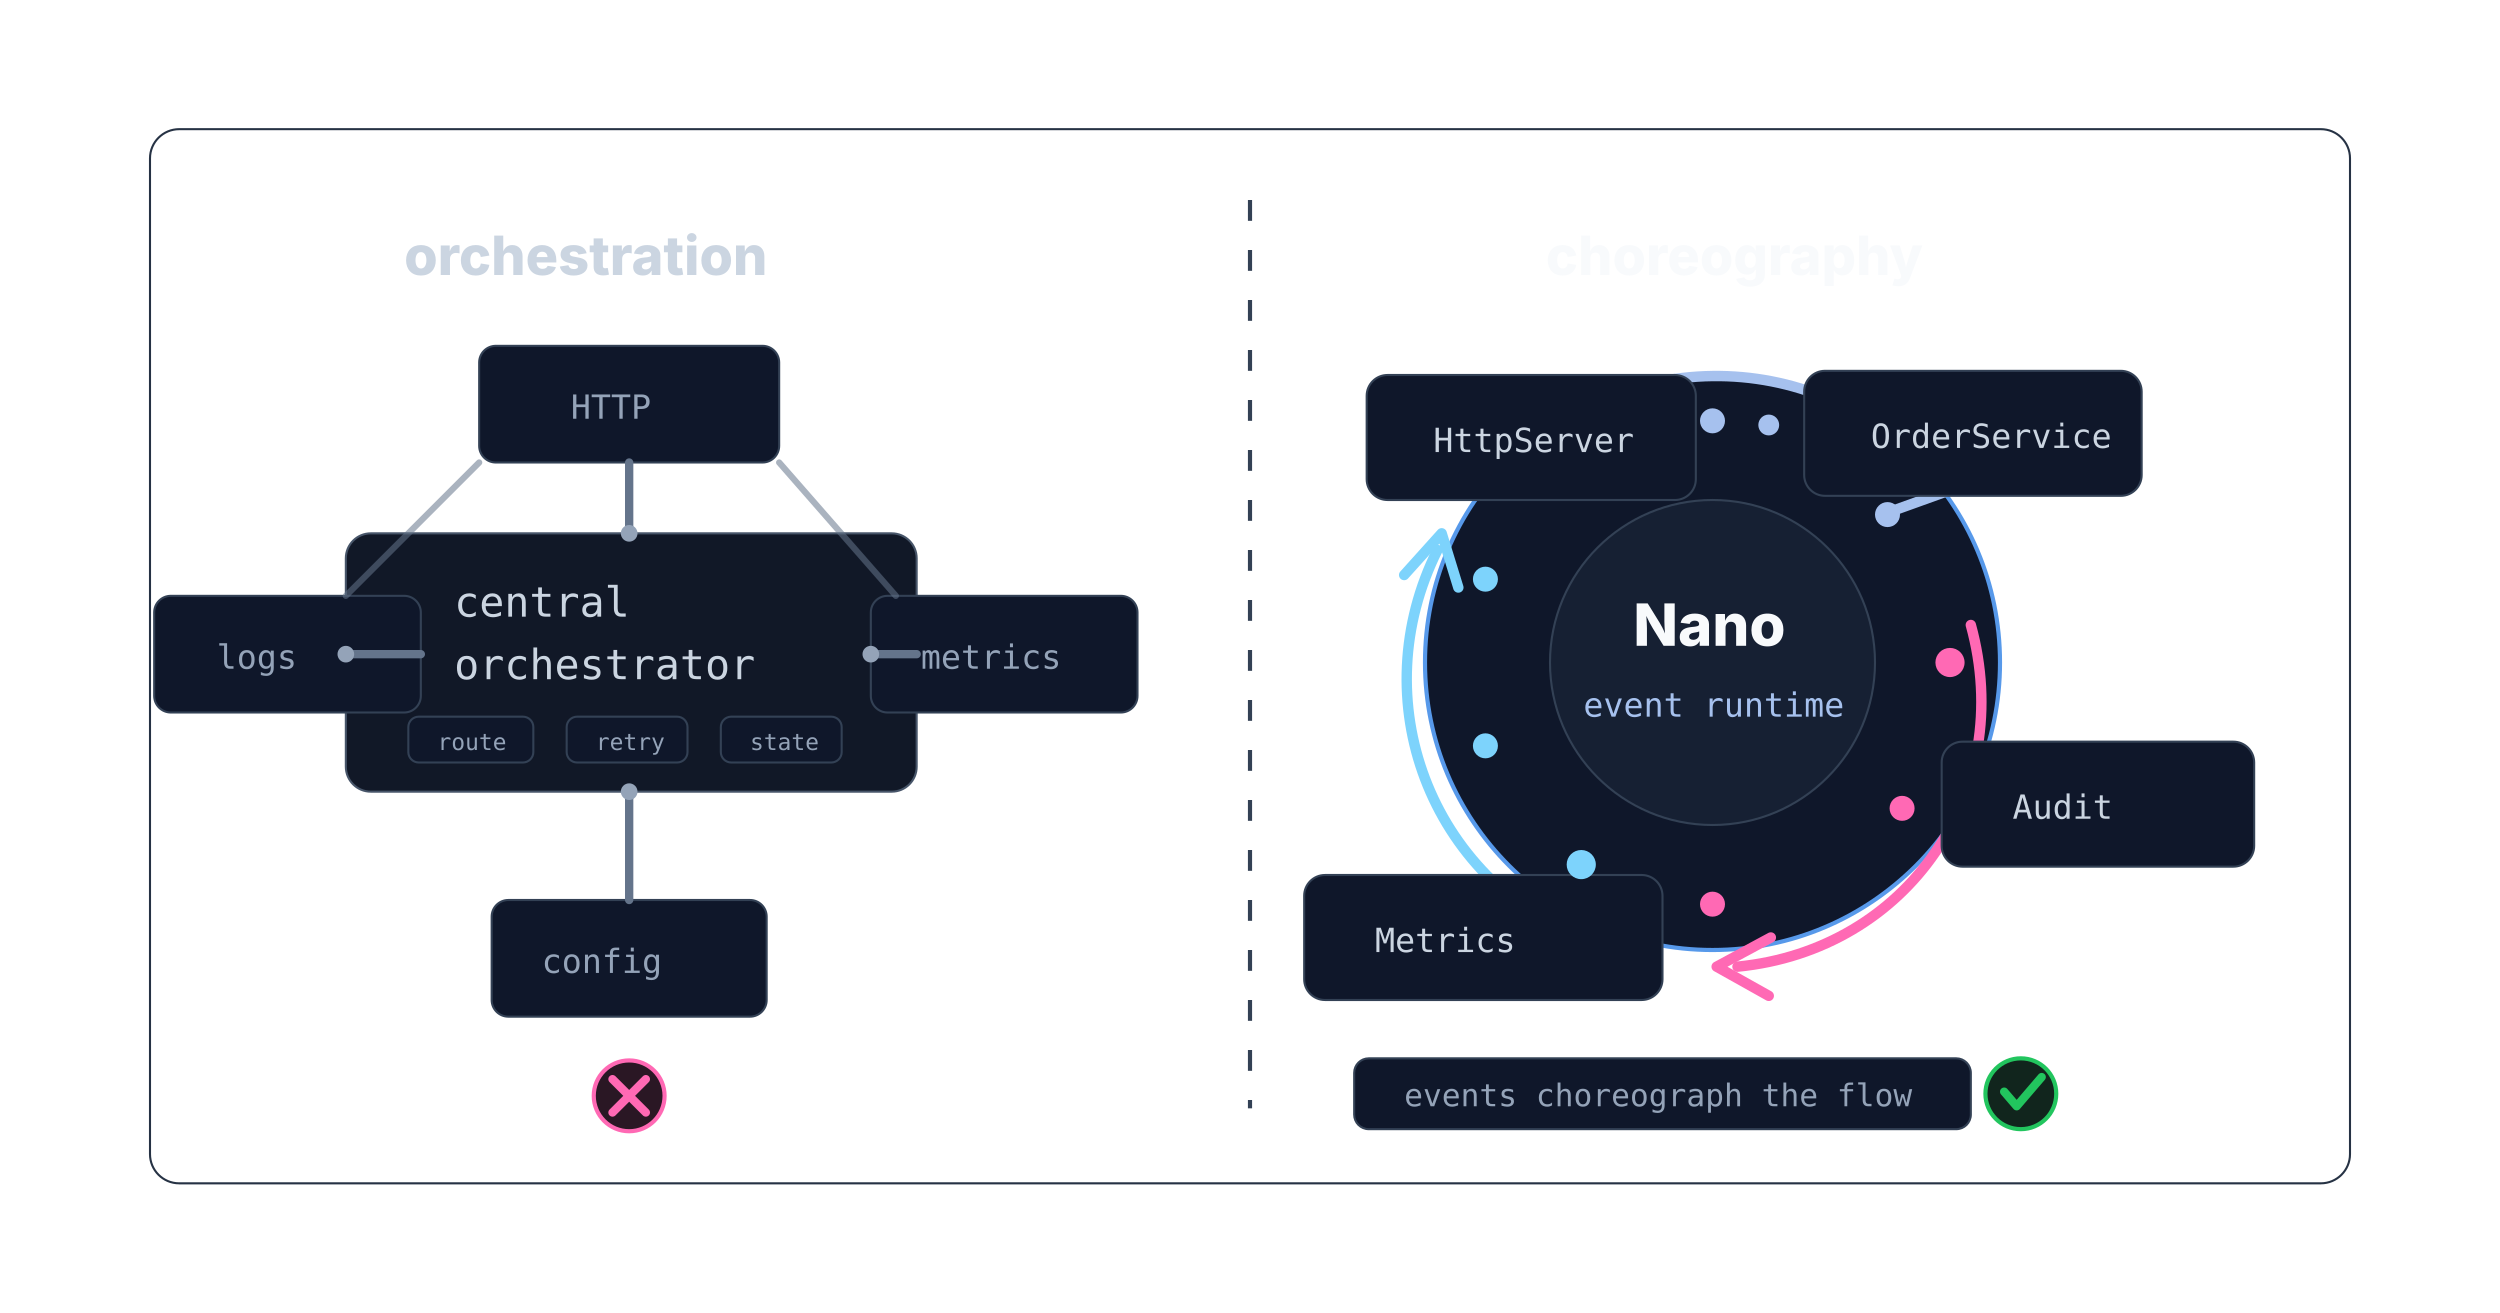
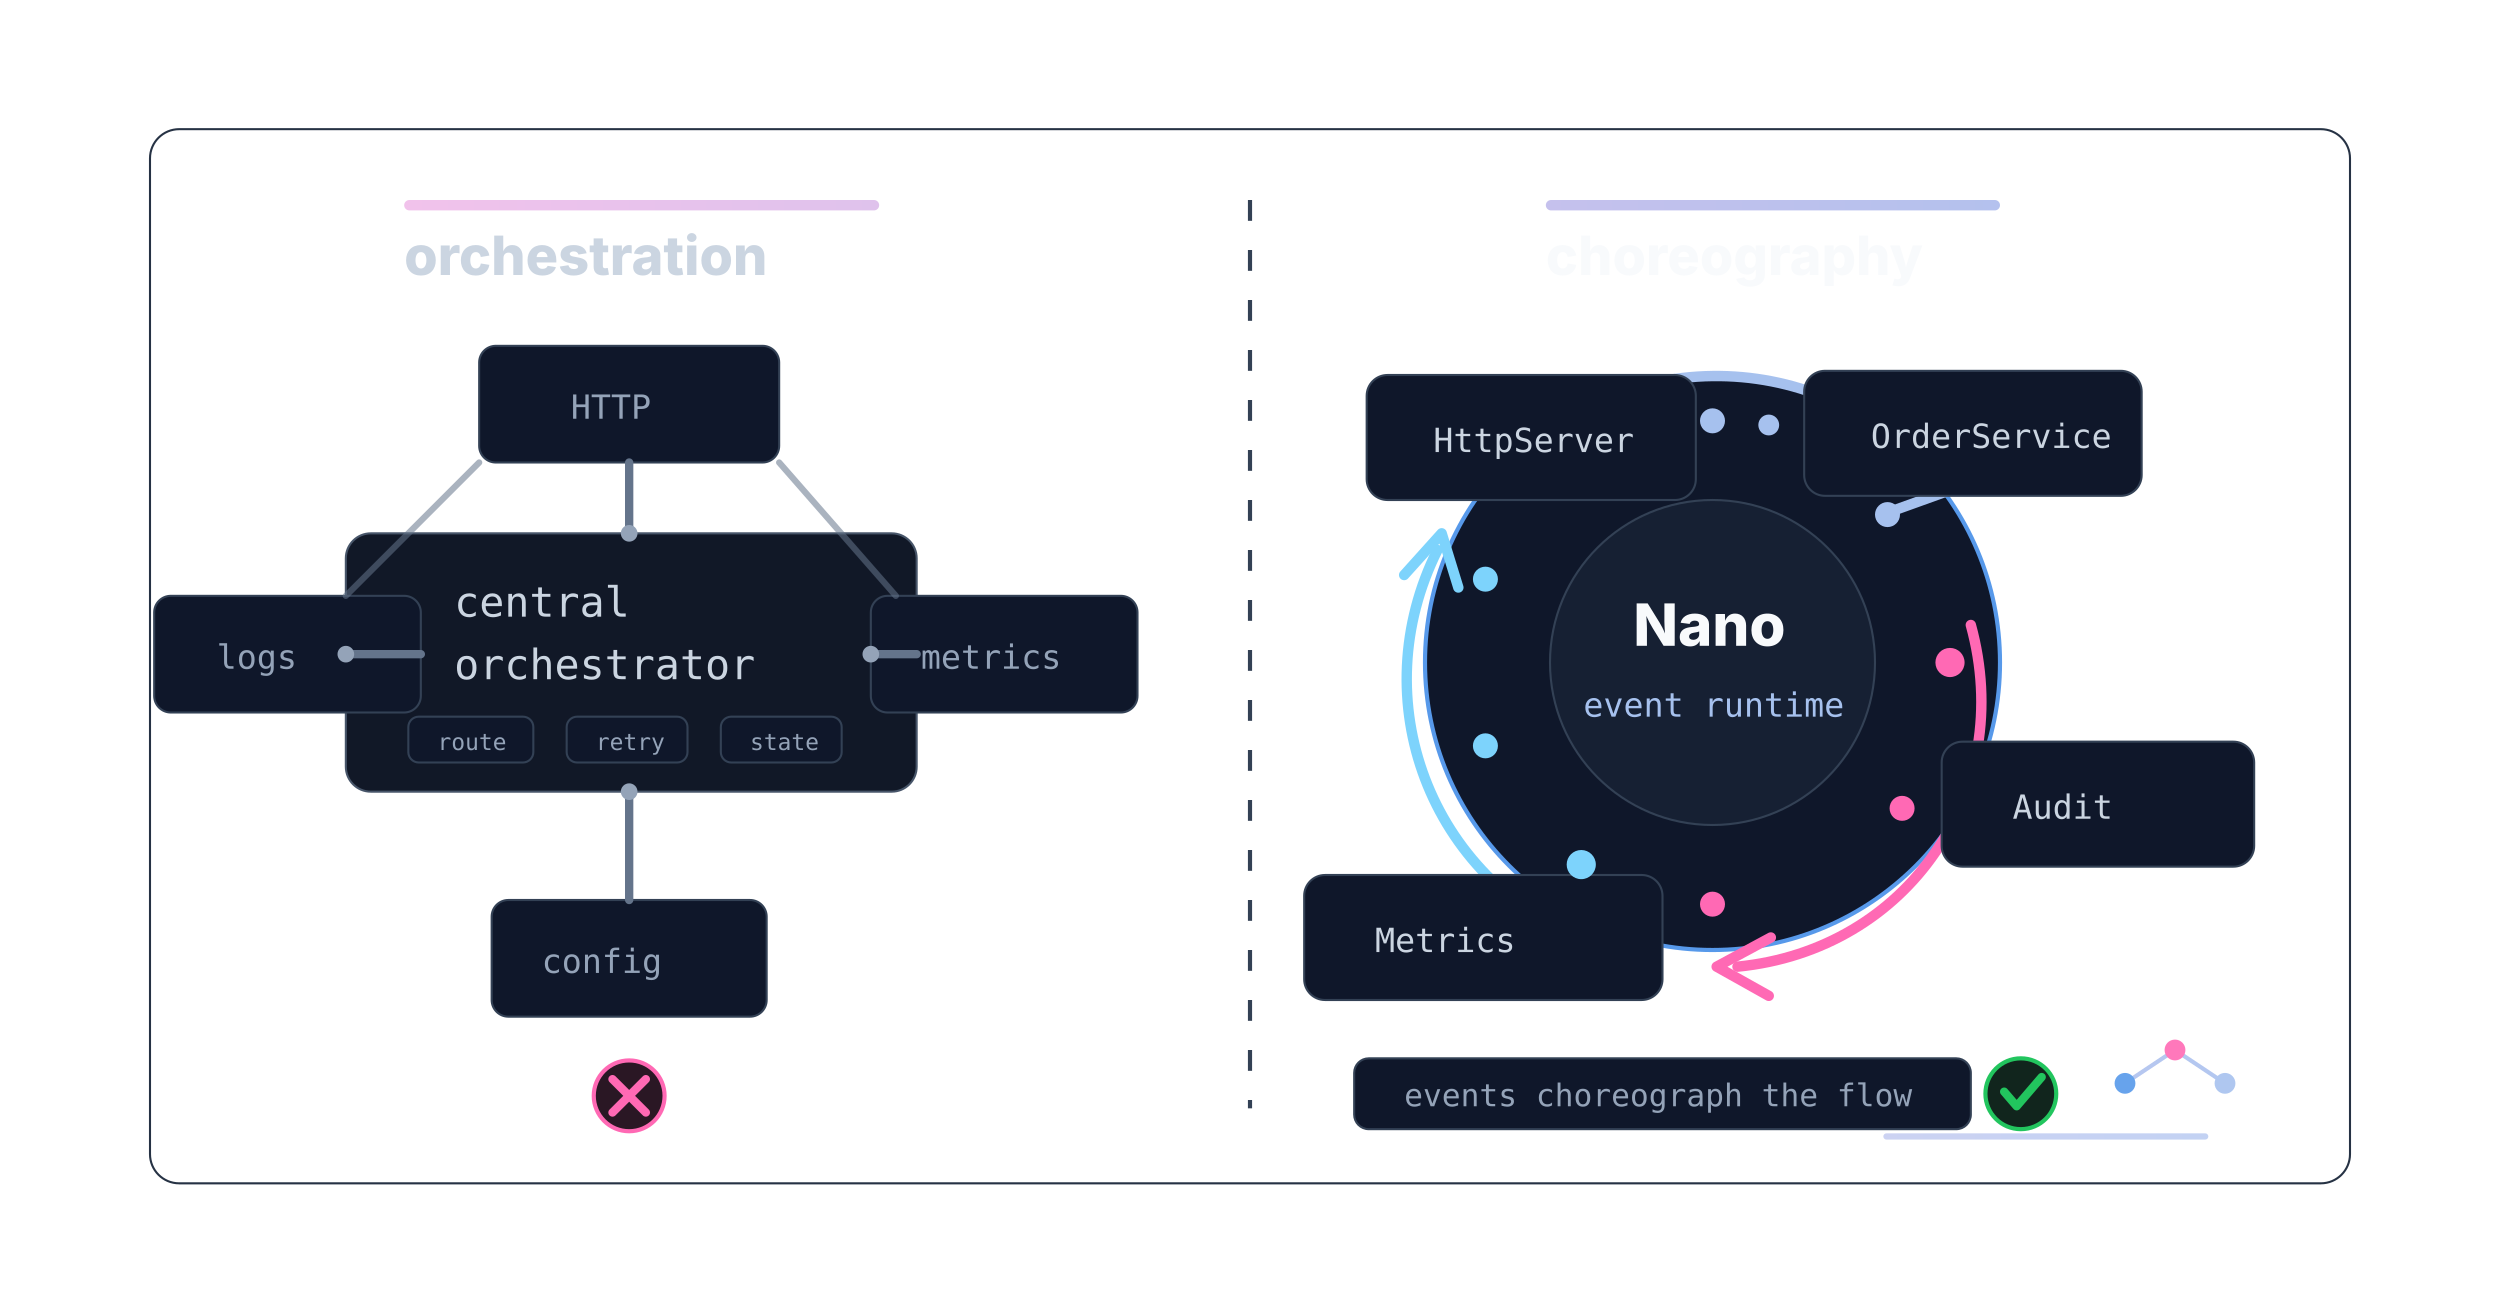
<svg xmlns="http://www.w3.org/2000/svg" width="1200" height="630" viewBox="0 0 1200 630" fill="none">
+   <defs>
+     <linearGradient id="nanoGradient" x1="72" y1="0" x2="1128" y2="0" gradientUnits="userSpaceOnUse">
+       <stop stop-color="#FBC2EB" />
+       <stop offset="1" stop-color="#A6C1EE" />
+     </linearGradient>
+   </defs>
  <rect x="72" y="62" width="1056" height="506" rx="14" fill="transparent" stroke="#263244" />
+   <rect x="194" y="96" width="228" height="5" rx="2.5" fill="url(#nanoGradient)" />
+   <rect x="742" y="96" width="218" height="5" rx="2.5" fill="url(#nanoGradient)" />
+   <rect x="904" y="544" width="156" height="3" rx="1.5" fill="url(#nanoGradient)" opacity=".72" />
+   <g opacity=".9">
+     <path d="M1068 520L1044 504L1020 520" stroke="url(#nanoGradient)" stroke-width="2" stroke-linecap="round" stroke-linejoin="round" />
+     <circle cx="1068" cy="520" r="5" fill="#A6C1EE" />
+     <circle cx="1044" cy="504" r="5" fill="#FF69B4" />
+     <circle cx="1020" cy="520" r="5" fill="#5799EA" />
+   </g>
  <path d="M600 96L600 532" stroke="#334155" stroke-width="2" stroke-dasharray="10 14" />
  <text x="194" y="132" fill="#CBD5E1" font-family="Inter, Arial, sans-serif" font-size="26" font-weight="800">orchestration</text>
  <text x="742" y="132" fill="#F8FAFC" font-family="Inter, Arial, sans-serif" font-size="26" font-weight="800">choreography</text>
  <rect x="166" y="256" width="274" height="124" rx="12" fill="#111827" stroke="#475569" />
  <text x="218" y="296" fill="#CBD5E1" font-family="ui-monospace, SFMono-Regular, Menlo, Consolas, monospace" font-size="20">central</text>
  <text x="218" y="326" fill="#CBD5E1" font-family="ui-monospace, SFMono-Regular, Menlo, Consolas, monospace" font-size="20">orchestrator</text>
  <rect x="196" y="344" width="60" height="22" rx="5" fill="#0F172A" stroke="#334155" />
  <text x="210" y="360" fill="#94A3B8" font-family="ui-monospace, SFMono-Regular, Menlo, Consolas, monospace" font-size="11">route</text>
  <rect x="272" y="344" width="58" height="22" rx="5" fill="#0F172A" stroke="#334155" />
  <text x="286" y="360" fill="#94A3B8" font-family="ui-monospace, SFMono-Regular, Menlo, Consolas, monospace" font-size="11">retry</text>
  <rect x="346" y="344" width="58" height="22" rx="5" fill="#0F172A" stroke="#334155" />
  <text x="360" y="360" fill="#94A3B8" font-family="ui-monospace, SFMono-Regular, Menlo, Consolas, monospace" font-size="11">state</text>
  <rect x="230" y="166" width="144" height="56" rx="8" fill="#0F172A" stroke="#334155" />
  <text x="274" y="201" fill="#94A3B8" font-family="ui-monospace, SFMono-Regular, Menlo, Consolas, monospace" font-size="16">HTTP</text>
  <rect x="418" y="286" width="128" height="56" rx="8" fill="#0F172A" stroke="#334155" />
  <text x="442" y="321" fill="#94A3B8" font-family="ui-monospace, SFMono-Regular, Menlo, Consolas, monospace" font-size="16">metrics</text>
  <rect x="74" y="286" width="128" height="56" rx="8" fill="#0F172A" stroke="#334155" />
  <text x="104" y="321" fill="#94A3B8" font-family="ui-monospace, SFMono-Regular, Menlo, Consolas, monospace" font-size="16">logs</text>
  <rect x="236" y="432" width="132" height="56" rx="8" fill="#0F172A" stroke="#334155" />
  <text x="260" y="467" fill="#94A3B8" font-family="ui-monospace, SFMono-Regular, Menlo, Consolas, monospace" font-size="16">config</text>
  <path d="M302 222L302 256" stroke="#64748B" stroke-width="4" stroke-linecap="round" />
  <path d="M418 314L440 314" stroke="#64748B" stroke-width="4" stroke-linecap="round" />
  <path d="M202 314L166 314" stroke="#64748B" stroke-width="4" stroke-linecap="round" />
  <path d="M302 380L302 432" stroke="#64748B" stroke-width="4" stroke-linecap="round" />
  <path d="M374 222L430 286" stroke="#64748B" stroke-width="3" stroke-linecap="round" opacity=".55" />
  <path d="M230 222L166 286" stroke="#64748B" stroke-width="3" stroke-linecap="round" opacity=".55" />
  <circle cx="302" cy="256" r="4" fill="#94A3B8" />
  <circle cx="418" cy="314" r="4" fill="#94A3B8" />
  <circle cx="166" cy="314" r="4" fill="#94A3B8" />
  <circle cx="302" cy="380" r="4" fill="#94A3B8" />
  <circle cx="302" cy="526" r="17" fill="#2A1724" stroke="#FF69B4" stroke-width="2" />
  <path d="M294 518L310 534M310 518L294 534" stroke="#FF69B4" stroke-width="4" stroke-linecap="round" />
  <circle cx="822" cy="318" r="138" fill="#0F172A" stroke="#5799EA" stroke-width="2" />
  <circle cx="822" cy="318" r="78" fill="#162033" stroke="#334155" />
  <text x="784" y="310" fill="#F8FAFC" font-family="Inter, Arial, sans-serif" font-size="28" font-weight="800">Nano</text>
  <text x="760" y="344" fill="#A6C1EE" font-family="ui-monospace, SFMono-Regular, Menlo, Consolas, monospace" font-size="16">event runtime</text>
  <path d="M718 228C774 166 870 164 926 226" stroke="#A6C1EE" stroke-width="5" stroke-linecap="round" />
  <path d="M912 222L934 236L909 245" stroke="#A6C1EE" stroke-width="5" stroke-linecap="round" stroke-linejoin="round" />
  <path d="M946 300C968 380 916 456 834 464" stroke="#FF69B4" stroke-width="5" stroke-linecap="round" />
  <path d="M850 450L824 464L849 478" stroke="#FF69B4" stroke-width="5" stroke-linecap="round" stroke-linejoin="round" />
  <path d="M762 452C686 422 654 336 690 264" stroke="#7DD3FC" stroke-width="5" stroke-linecap="round" />
  <path d="M700 282L692 256L674 276" stroke="#7DD3FC" stroke-width="5" stroke-linecap="round" stroke-linejoin="round" />
  <rect x="656" y="180" width="158" height="60" rx="10" fill="#0F172A" stroke="#334155" />
  <text x="688" y="217" fill="#CBD5E1" font-family="ui-monospace, SFMono-Regular, Menlo, Consolas, monospace" font-size="16">HttpServer</text>
  <rect x="866" y="178" width="162" height="60" rx="10" fill="#0F172A" stroke="#334155" />
  <text x="898" y="215" fill="#CBD5E1" font-family="ui-monospace, SFMono-Regular, Menlo, Consolas, monospace" font-size="16">OrderService</text>
  <rect x="932" y="356" width="150" height="60" rx="10" fill="#0F172A" stroke="#334155" />
  <text x="966" y="393" fill="#CBD5E1" font-family="ui-monospace, SFMono-Regular, Menlo, Consolas, monospace" font-size="16">Audit</text>
  <rect x="626" y="420" width="172" height="60" rx="10" fill="#0F172A" stroke="#334155" />
  <text x="660" y="457" fill="#CBD5E1" font-family="ui-monospace, SFMono-Regular, Menlo, Consolas, monospace" font-size="16">Metrics</text>
  <rect x="650" y="508" width="296" height="34" rx="7" fill="#0F172A" stroke="#334155" />
  <text x="674" y="531" fill="#94A3B8" font-family="ui-monospace, SFMono-Regular, Menlo, Consolas, monospace" font-size="15">events choreograph the flow</text>
  <circle cx="970" cy="525" r="17" fill="#11251D" stroke="#22C55E" stroke-width="2" />
  <path d="M962 524L968 531L980 517" stroke="#22C55E" stroke-width="4" stroke-linecap="round" stroke-linejoin="round" />
  <circle cx="822" cy="202" r="6" fill="#A6C1EE" />
  <circle cx="906" cy="247" r="6" fill="#A6C1EE" />
  <circle cx="936" cy="318" r="7" fill="#FF69B4" />
  <circle cx="913" cy="388" r="6" fill="#FF69B4" />
  <circle cx="822" cy="434" r="6" fill="#FF69B4" />
  <circle cx="759" cy="415" r="7" fill="#7DD3FC" />
  <circle cx="713" cy="358" r="6" fill="#7DD3FC" />
  <circle cx="713" cy="278" r="6" fill="#7DD3FC" />
  <circle cx="849" cy="204" r="5" fill="#A6C1EE" />
</svg>
